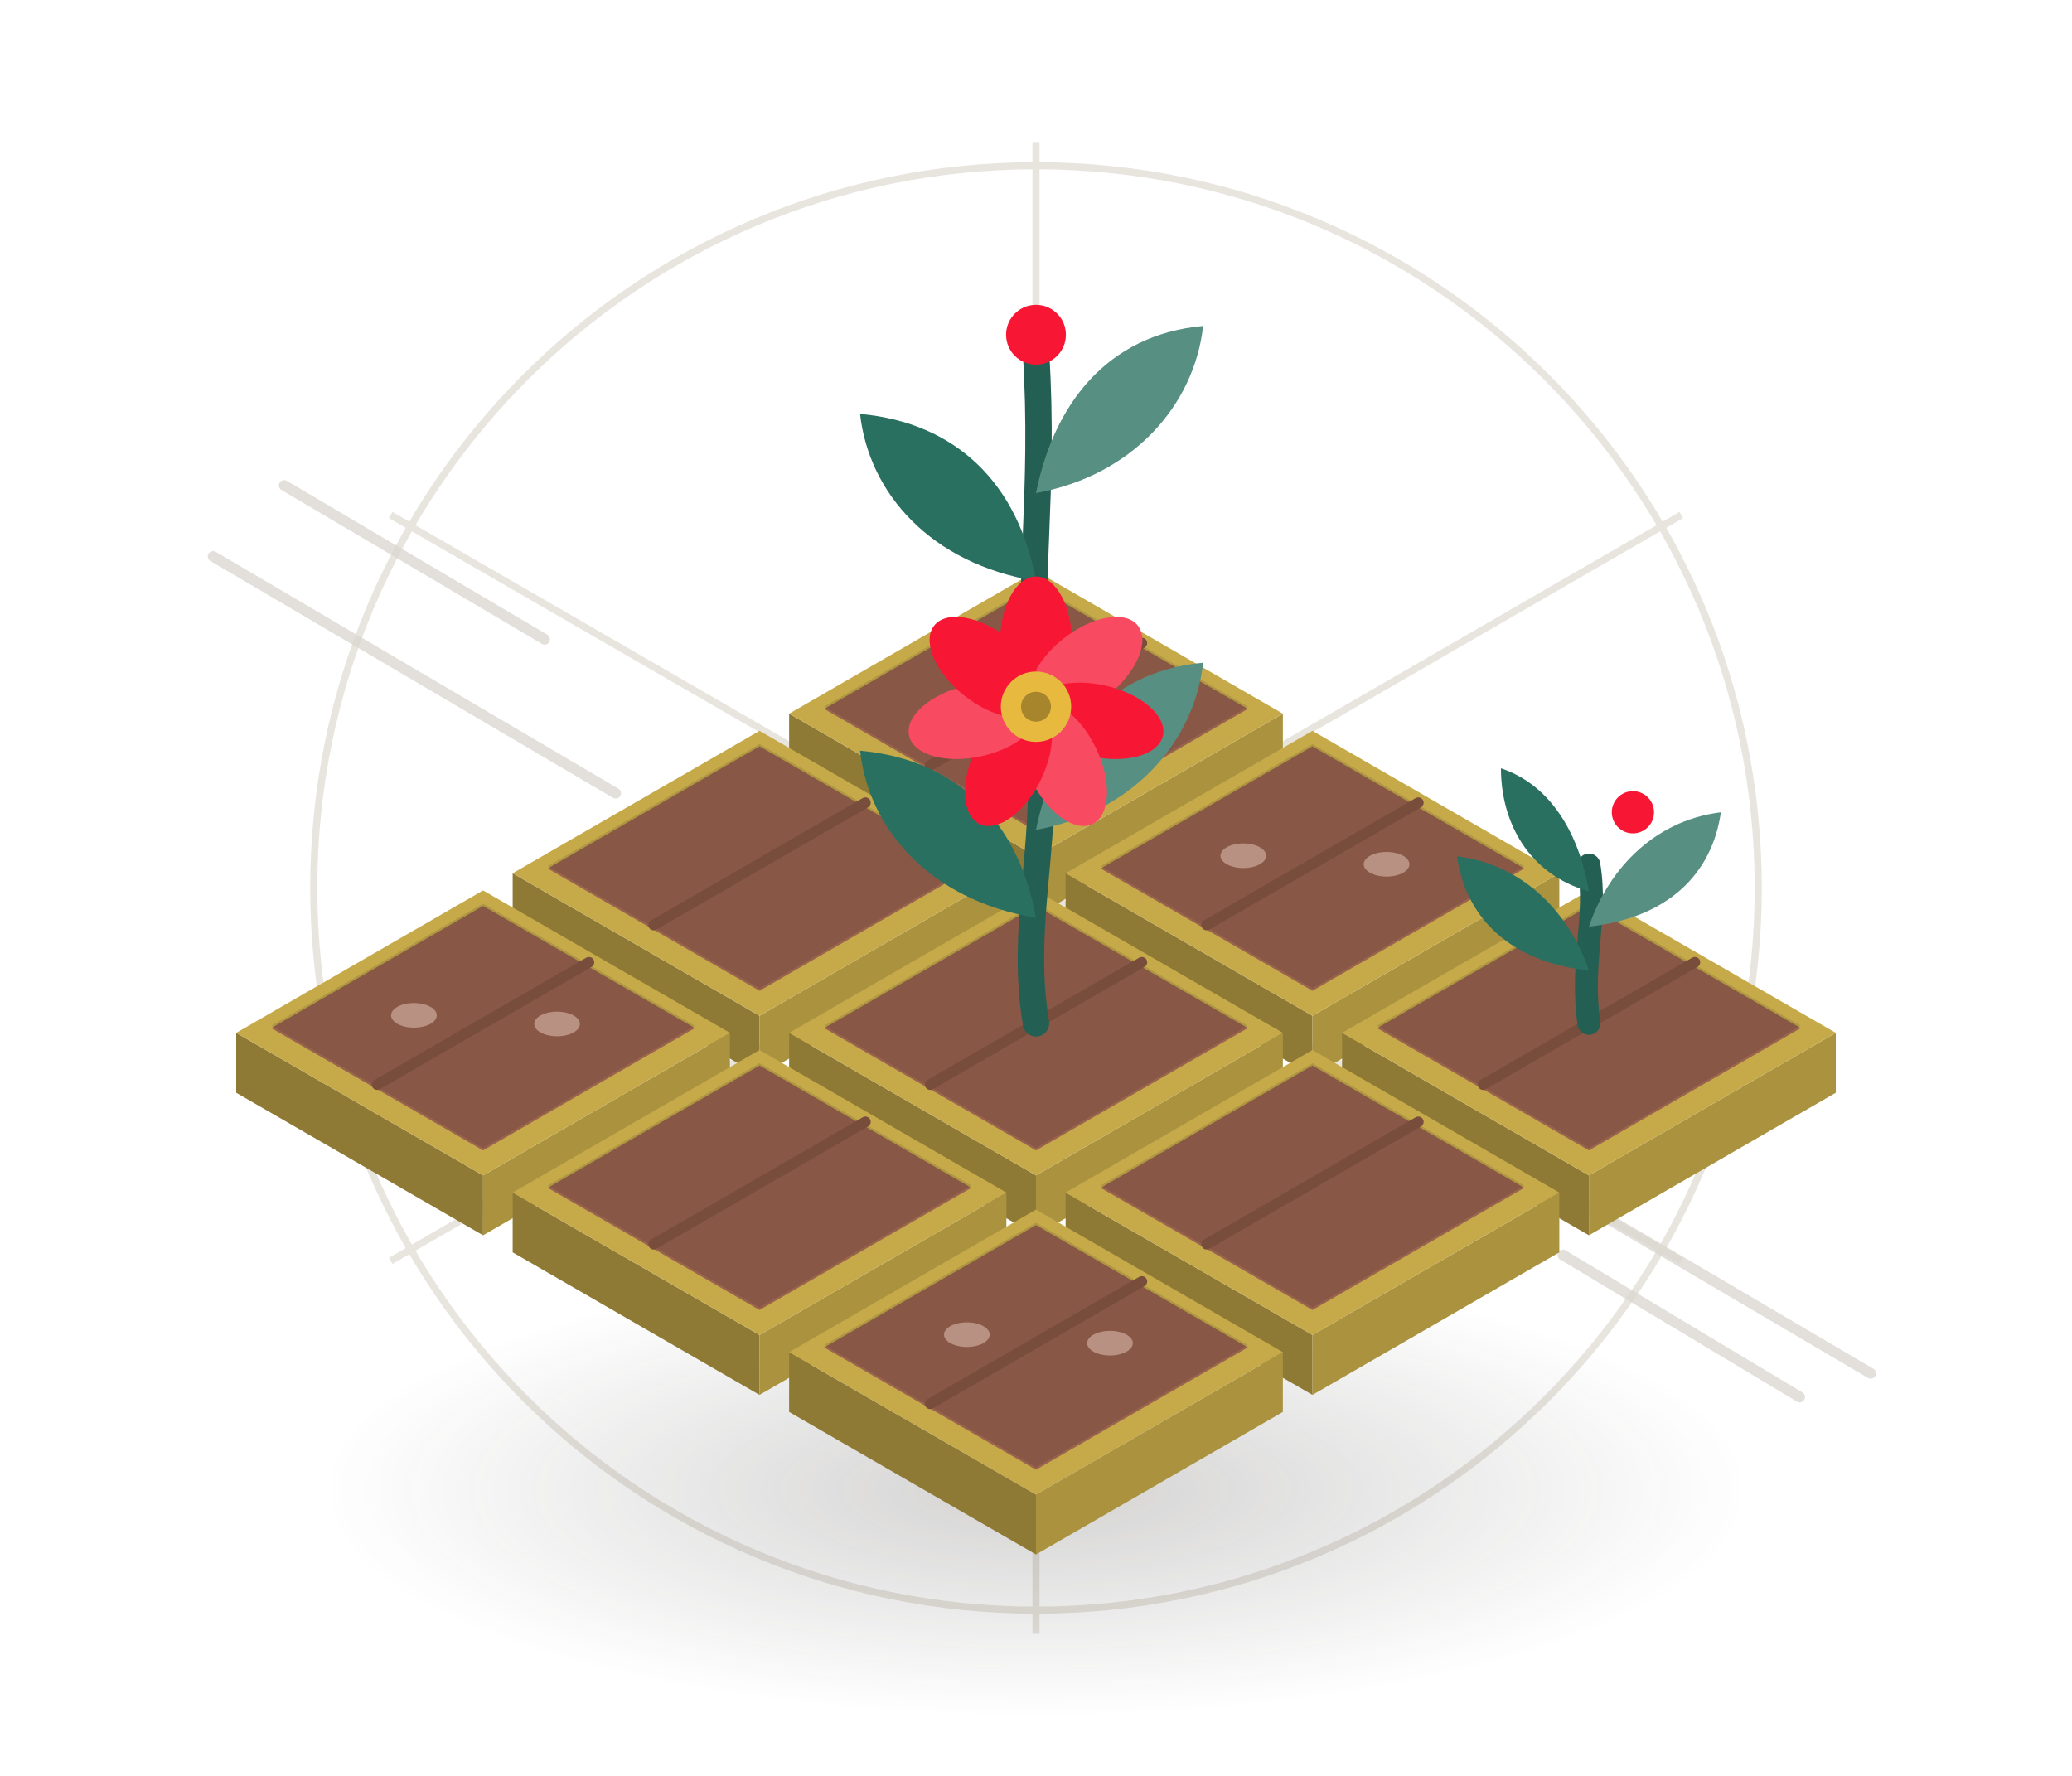
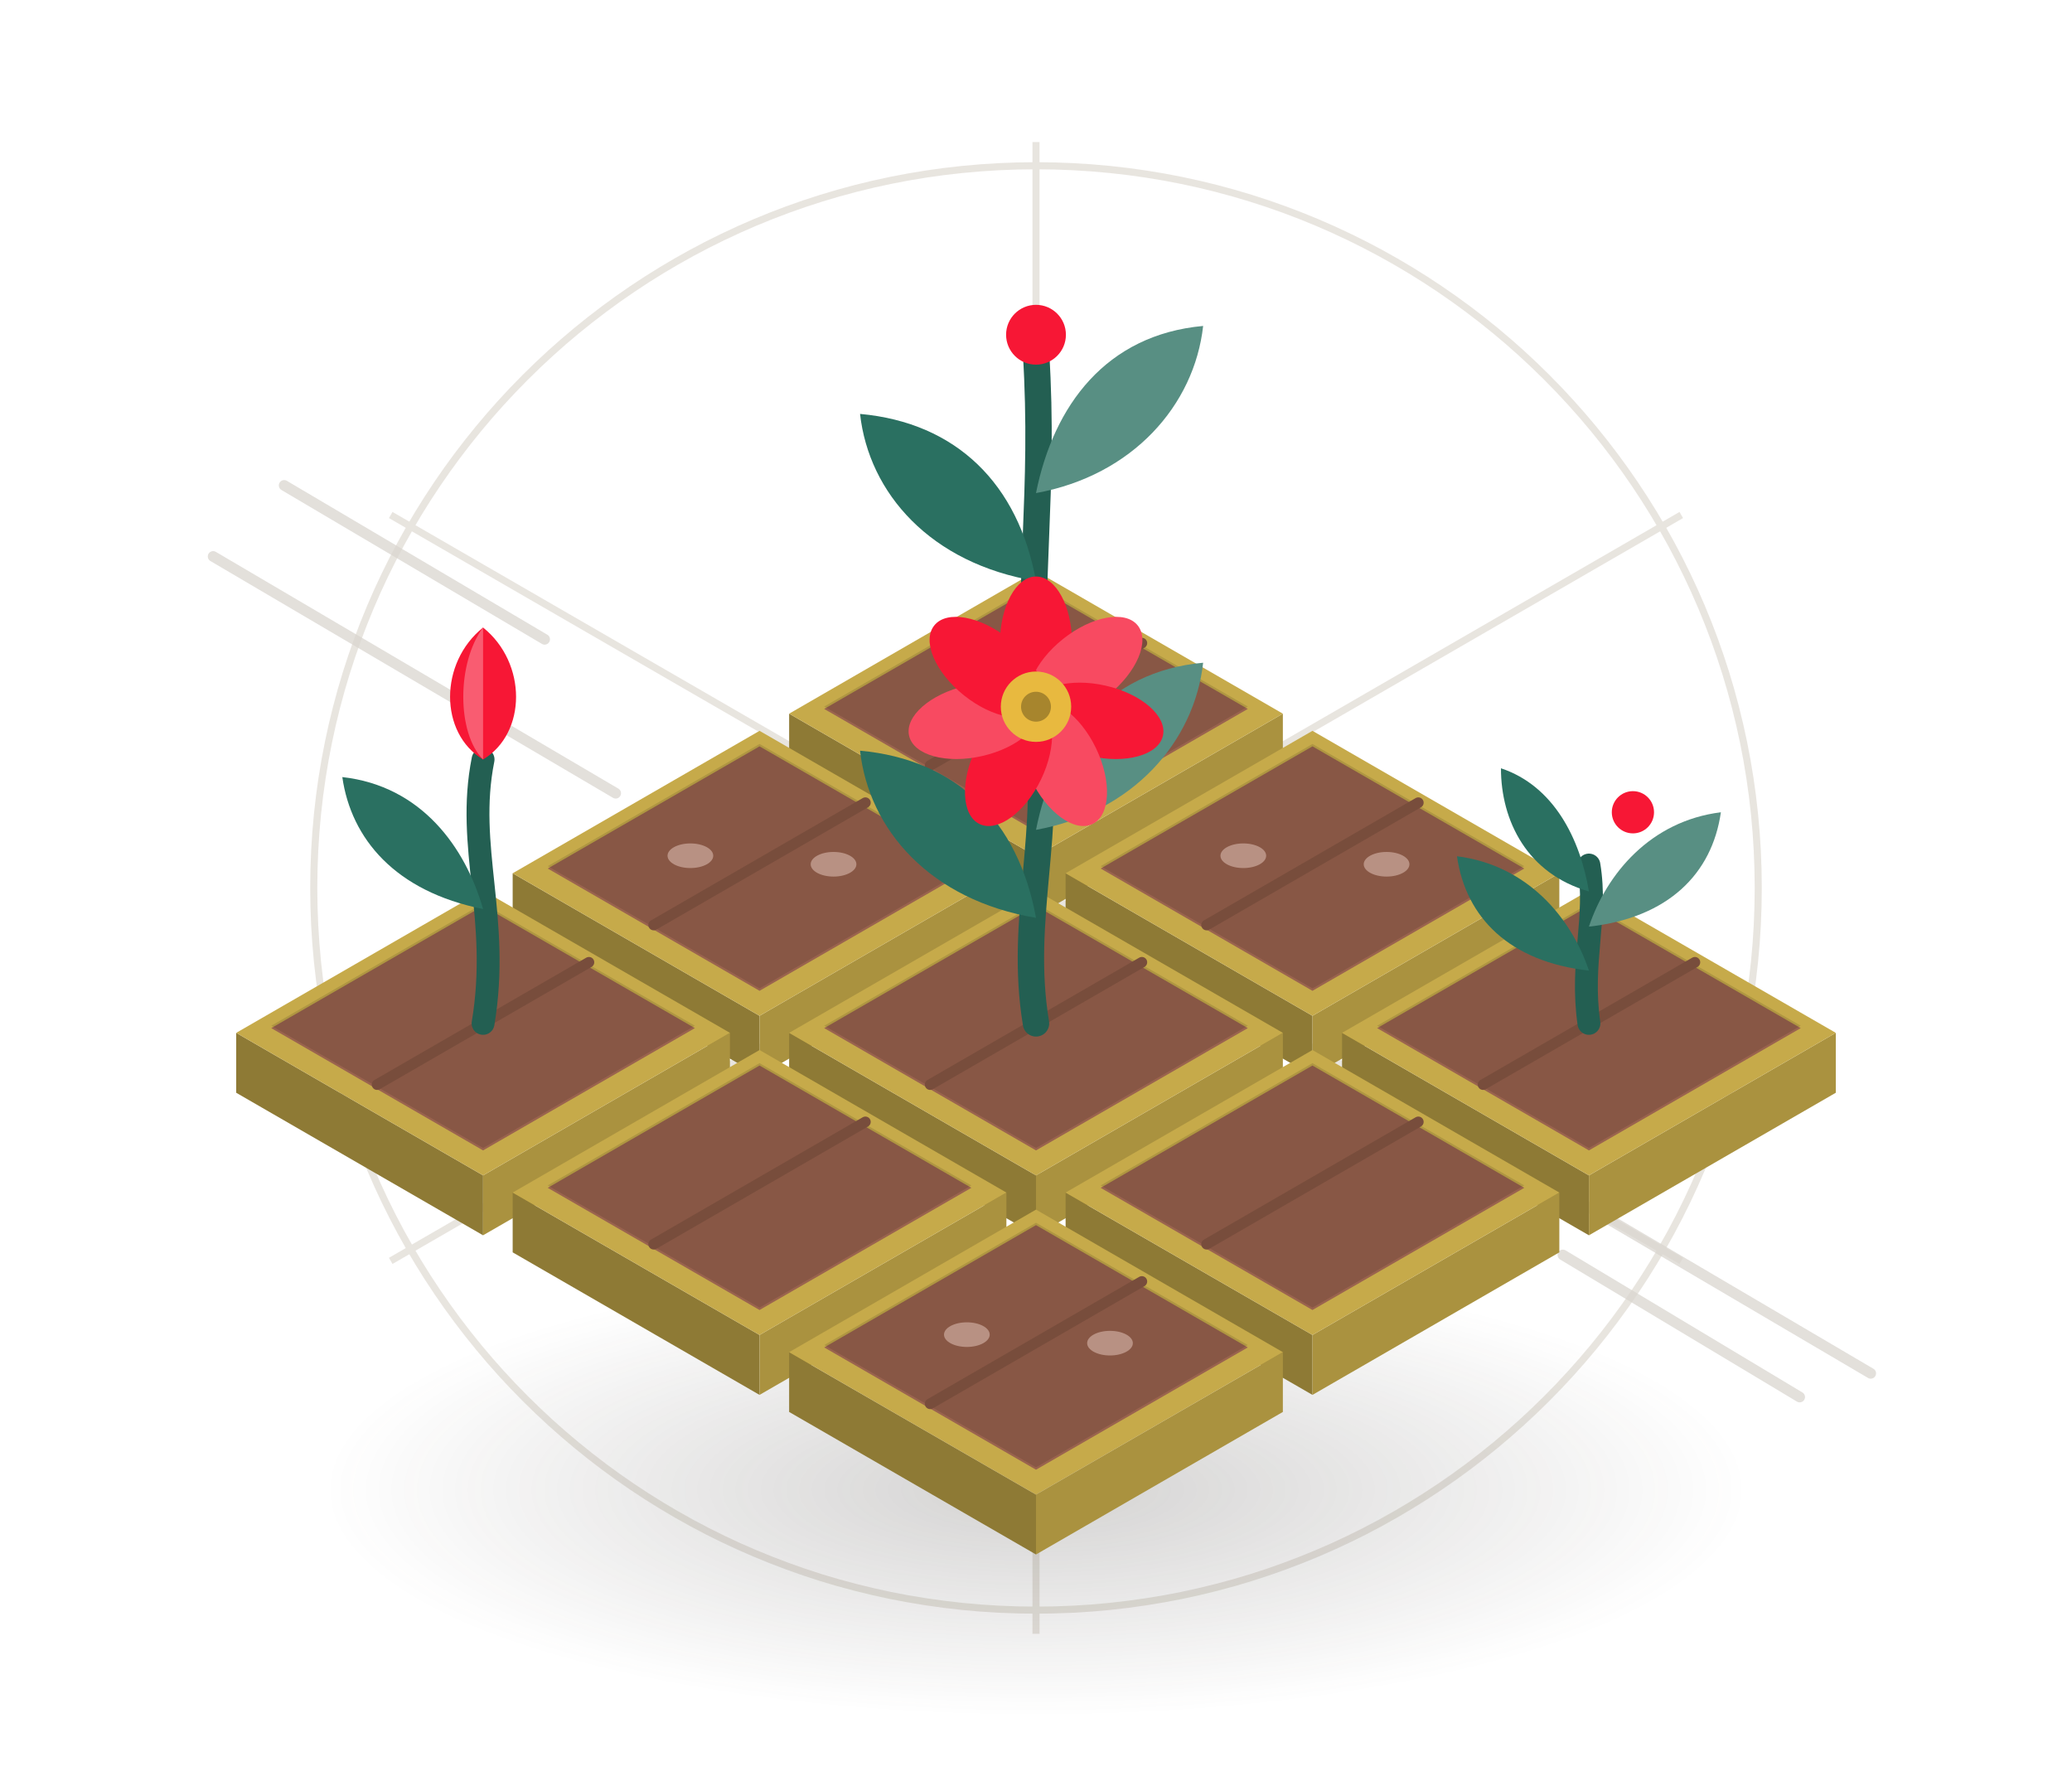
<svg xmlns="http://www.w3.org/2000/svg" viewBox="0 0 175 150" width="175" height="150" role="img" aria-label="Filippo Italiano">
  <defs>
    <radialGradient id="sh" cx="50%" cy="50%" r="50%">
      <stop offset="0%" stop-color="#3a3532" stop-opacity="0.22" />
      <stop offset="100%" stop-color="#3a3532" stop-opacity="0" />
    </radialGradient>
  </defs>
  <g fill="none" stroke="#e6e2dc" stroke-width="0.6" opacity="0.9">
    <circle cx="87.5" cy="75" r="61" />
    <path d="M87.5 12 V138" />
    <path d="M33 43.5 L142 106.5" />
    <path d="M33 106.5 L142 43.5" />
  </g>
  <g fill="none" stroke="#d9d5cf" stroke-width="0.9" stroke-linecap="round" opacity="0.75">
    <path d="M18 47 L52 67" />
    <path d="M24 41 L46 54" />
    <path d="M124 96 L158 116" />
    <path d="M132 106 L152 118" />
  </g>
  <ellipse cx="87.5" cy="125.84" rx="59.6" ry="19.072" fill="url(#sh)" />
  <g>
    <polygon points="66.65,60.28 87.50,72.32 87.50,77.37 66.65,65.34" fill="#8e7a35" />
    <polygon points="108.35,60.28 87.50,72.32 87.50,77.37 108.35,65.34" fill="#aa923f" />
    <polygon points="87.50,48.24 108.35,60.28 87.50,72.32 66.65,60.28" fill="#c6aa4a" />
    <polygon points="87.50,49.55 105.39,59.88 87.50,70.21 69.61,59.88" fill="#9a634e" />
    <polygon points="87.50,49.35 105.39,59.68 87.50,70.01 69.61,59.68" fill="#000000" opacity="0.12" />
    <path d="M96.44 54.32 L78.56 64.65" stroke="#784d3c" stroke-width="0.9" stroke-linecap="round" />
    <polygon points="90.00,73.76 110.85,85.80 110.85,90.86 90.00,78.82" fill="#8e7a35" />
    <polygon points="131.70,73.76 110.85,85.80 110.85,90.86 131.70,78.82" fill="#aa923f" />
    <polygon points="110.85,61.73 131.70,73.76 110.85,85.80 90.00,73.76" fill="#c6aa4a" />
    <polygon points="110.85,63.04 128.74,73.36 110.85,83.69 92.96,73.36" fill="#9a634e" />
    <polygon points="110.85,62.84 128.74,73.16 110.85,83.49 92.96,73.16" fill="#000000" opacity="0.12" />
    <path d="M119.79 67.80 L101.91 78.13" stroke="#784d3c" stroke-width="0.9" stroke-linecap="round" />
    <polygon points="43.30,73.76 64.15,85.80 64.15,90.86 43.30,78.82" fill="#8e7a35" />
    <polygon points="85.00,73.76 64.15,85.80 64.15,90.86 85.00,78.82" fill="#aa923f" />
    <polygon points="64.15,61.73 85.00,73.76 64.15,85.80 43.30,73.76" fill="#c6aa4a" />
    <polygon points="64.15,63.04 82.04,73.36 64.15,83.69 46.26,73.36" fill="#9a634e" />
    <polygon points="64.15,62.84 82.04,73.16 64.15,83.49 46.26,73.16" fill="#000000" opacity="0.12" />
    <path d="M73.09 67.80 L55.21 78.13" stroke="#784d3c" stroke-width="0.9" stroke-linecap="round" />
    <polygon points="113.35,87.24 134.20,99.28 134.20,104.34 113.35,92.30" fill="#8e7a35" />
    <polygon points="155.05,87.24 134.20,99.28 134.20,104.34 155.05,92.30" fill="#aa923f" />
    <polygon points="134.20,75.21 155.05,87.24 134.20,99.28 113.35,87.24" fill="#c6aa4a" />
    <polygon points="134.20,76.52 152.09,86.84 134.20,97.17 116.31,86.84" fill="#9a634e" />
    <polygon points="134.20,76.32 152.09,86.64 134.20,96.97 116.31,86.64" fill="#000000" opacity="0.12" />
    <path d="M143.15 81.28 L125.26 91.61" stroke="#784d3c" stroke-width="0.9" stroke-linecap="round" />
    <polygon points="66.65,87.24 87.50,99.28 87.50,104.34 66.65,92.30" fill="#8e7a35" />
    <polygon points="108.35,87.24 87.50,99.28 87.50,104.34 108.35,92.30" fill="#aa923f" />
    <polygon points="87.50,75.21 108.35,87.24 87.50,99.28 66.65,87.24" fill="#c6aa4a" />
    <polygon points="87.50,76.52 105.39,86.84 87.50,97.17 69.61,86.84" fill="#9a634e" />
    <polygon points="87.50,76.32 105.39,86.64 87.50,96.97 69.61,86.64" fill="#000000" opacity="0.12" />
    <path d="M96.44 81.28 L78.56 91.61" stroke="#784d3c" stroke-width="0.9" stroke-linecap="round" />
    <polygon points="19.95,87.24 40.80,99.28 40.80,104.34 19.95,92.30" fill="#8e7a35" />
    <polygon points="61.65,87.24 40.80,99.28 40.80,104.34 61.65,92.30" fill="#aa923f" />
    <polygon points="40.80,75.21 61.65,87.24 40.80,99.28 19.95,87.24" fill="#c6aa4a" />
    <polygon points="40.80,76.52 58.69,86.84 40.80,97.17 22.91,86.84" fill="#9a634e" />
    <polygon points="40.80,76.32 58.69,86.64 40.80,96.97 22.91,86.64" fill="#000000" opacity="0.12" />
    <path d="M49.74 81.28 L31.85 91.61" stroke="#784d3c" stroke-width="0.9" stroke-linecap="round" />
    <polygon points="90.00,100.73 110.85,112.76 110.85,117.82 90.00,105.78" fill="#8e7a35" />
    <polygon points="131.70,100.73 110.85,112.76 110.85,117.82 131.70,105.78" fill="#aa923f" />
    <polygon points="110.85,88.69 131.70,100.73 110.85,112.76 90.00,100.73" fill="#c6aa4a" />
    <polygon points="110.85,90.00 128.74,100.33 110.85,110.65 92.96,100.33" fill="#9a634e" />
    <polygon points="110.85,89.80 128.74,100.13 110.85,110.45 92.96,100.13" fill="#000000" opacity="0.12" />
    <path d="M119.79 94.76 L101.91 105.09" stroke="#784d3c" stroke-width="0.9" stroke-linecap="round" />
    <polygon points="43.30,100.73 64.15,112.76 64.15,117.82 43.30,105.78" fill="#8e7a35" />
    <polygon points="85.00,100.73 64.15,112.76 64.15,117.82 85.00,105.78" fill="#aa923f" />
    <polygon points="64.15,88.69 85.00,100.73 64.15,112.76 43.30,100.73" fill="#c6aa4a" />
    <polygon points="64.15,90.00 82.04,100.33 64.15,110.65 46.26,100.33" fill="#9a634e" />
    <polygon points="64.15,89.80 82.04,100.13 64.15,110.45 46.26,100.13" fill="#000000" opacity="0.12" />
    <path d="M73.09 94.76 L55.21 105.09" stroke="#784d3c" stroke-width="0.9" stroke-linecap="round" />
    <polygon points="66.65,114.21 87.50,126.24 87.50,131.30 66.65,119.26" fill="#8e7a35" />
    <polygon points="108.35,114.21 87.50,126.24 87.50,131.30 108.35,119.26" fill="#aa923f" />
    <polygon points="87.50,102.17 108.35,114.21 87.50,126.24 66.65,114.21" fill="#c6aa4a" />
    <polygon points="87.50,103.48 105.39,113.81 87.50,124.14 69.61,113.81" fill="#9a634e" />
    <polygon points="87.50,103.28 105.39,113.61 87.50,123.94 69.61,113.61" fill="#000000" opacity="0.12" />
    <path d="M96.44 108.24 L78.56 118.57" stroke="#784d3c" stroke-width="0.9" stroke-linecap="round" />
  </g>
  <g transform="translate(87.50 59.48) scale(0.743)">
    <path d="M0 0 C-1 -14 1 -24 0 -40" fill="none" stroke="#235f52" stroke-width="3" stroke-linecap="round" />
    <path d="M0 -14 C-12 -16 -19 -24 -20 -33 C-9 -32 -2 -25 0 -14 z" fill="#2a7061" />
    <path d="M0 -24 C11 -26 18 -34 19 -43 C8 -42 2 -34 0 -24 z" fill="#588f83" />
    <circle cx="0" cy="-42" r="3.4" fill="#f71735" />
  </g>
  <g transform="translate(134.20 86.44) scale(0.743)">
    <path d="M0 0 C-1 -7 1 -12 0 -18" fill="none" stroke="#235f52" stroke-width="2.6" stroke-linecap="round" />
    <path d="M0 -6 C-9 -7 -14 -12 -15 -19 C-7 -18 -2 -12 0 -6 z" fill="#2a7061" />
    <path d="M0 -11 C9 -12 14 -17 15 -24 C7 -23 2 -17 0 -11 z" fill="#588f83" />
    <path d="M0 -15 C-7 -17 -10 -23 -10 -29 C-4 -27 -1 -21 0 -15 z" fill="#2a7061" />
    <circle cx="5" cy="-24" r="2.4" fill="#f71735" />
  </g>
  <g transform="translate(87.50 86.44) scale(0.743)">
    <path d="M0 0 C-2 -12 2 -22 0 -34" fill="none" stroke="#235f52" stroke-width="3" stroke-linecap="round" />
    <path d="M0 -12 C-12 -14 -19 -22 -20 -31 C-9 -30 -2 -23 0 -12 z" fill="#2a7061" />
    <path d="M0 -22 C11 -24 18 -32 19 -41 C8 -40 2 -32 0 -22 z" fill="#588f83" />
    <g transform="translate(0 -36)">
      <ellipse cx="0" cy="-7.2" rx="4.1" ry="7.6" fill="#f71735" transform="rotate(0.0)" />
      <ellipse cx="0" cy="-7.2" rx="4.1" ry="7.6" fill="#f84a61" transform="rotate(51.4)" />
      <ellipse cx="0" cy="-7.2" rx="4.1" ry="7.6" fill="#f71735" transform="rotate(102.9)" />
      <ellipse cx="0" cy="-7.2" rx="4.1" ry="7.6" fill="#f84a61" transform="rotate(154.3)" />
      <ellipse cx="0" cy="-7.2" rx="4.1" ry="7.6" fill="#f71735" transform="rotate(205.7)" />
      <ellipse cx="0" cy="-7.2" rx="4.1" ry="7.6" fill="#f84a61" transform="rotate(257.1)" />
      <ellipse cx="0" cy="-7.2" rx="4.1" ry="7.6" fill="#f71735" transform="rotate(308.6)" />
      <circle r="4" fill="#e8b93f" />
      <circle r="1.7" fill="#a7852d" />
    </g>
  </g>
-   <ellipse cx="34.96" cy="85.76" rx="1.93" ry="1.04" fill="#b89183" />
-   <ellipse cx="47.05" cy="86.49" rx="1.93" ry="1.04" fill="#b89183" />
+   <g transform="translate(40.80 86.44) scale(0.743)">
+     <path d="M0 0 C2 -12 -2 -20 0 -30" fill="none" stroke="#235f52" stroke-width="2.6" stroke-linecap="round" />
+     <path d="M0 -13 C-10 -15 -15 -21 -16 -28 C-7 -27 -2 -20 0 -13 z" fill="#2a7061" />
+     <path d="M0 -30 C-5 -33 -5 -41 0 -45 C5 -41 5 -33 0 -30 z" fill="#f71735" />
+     <path d="M0 -30 C-3 -33 -3 -41 0 -45 z" fill="#f95c71" />
+   </g>
  <ellipse cx="81.66" cy="112.73" rx="1.93" ry="1.04" fill="#b89183" />
  <ellipse cx="93.75" cy="113.45" rx="1.93" ry="1.04" fill="#b89183" />
  <ellipse cx="105.01" cy="72.28" rx="1.93" ry="1.04" fill="#b89183" />
  <ellipse cx="117.11" cy="73.00" rx="1.93" ry="1.04" fill="#b89183" />
+   <ellipse cx="58.31" cy="72.28" rx="1.93" ry="1.04" fill="#b89183" />
+   <ellipse cx="70.40" cy="73.00" rx="1.93" ry="1.04" fill="#b89183" />
</svg>
